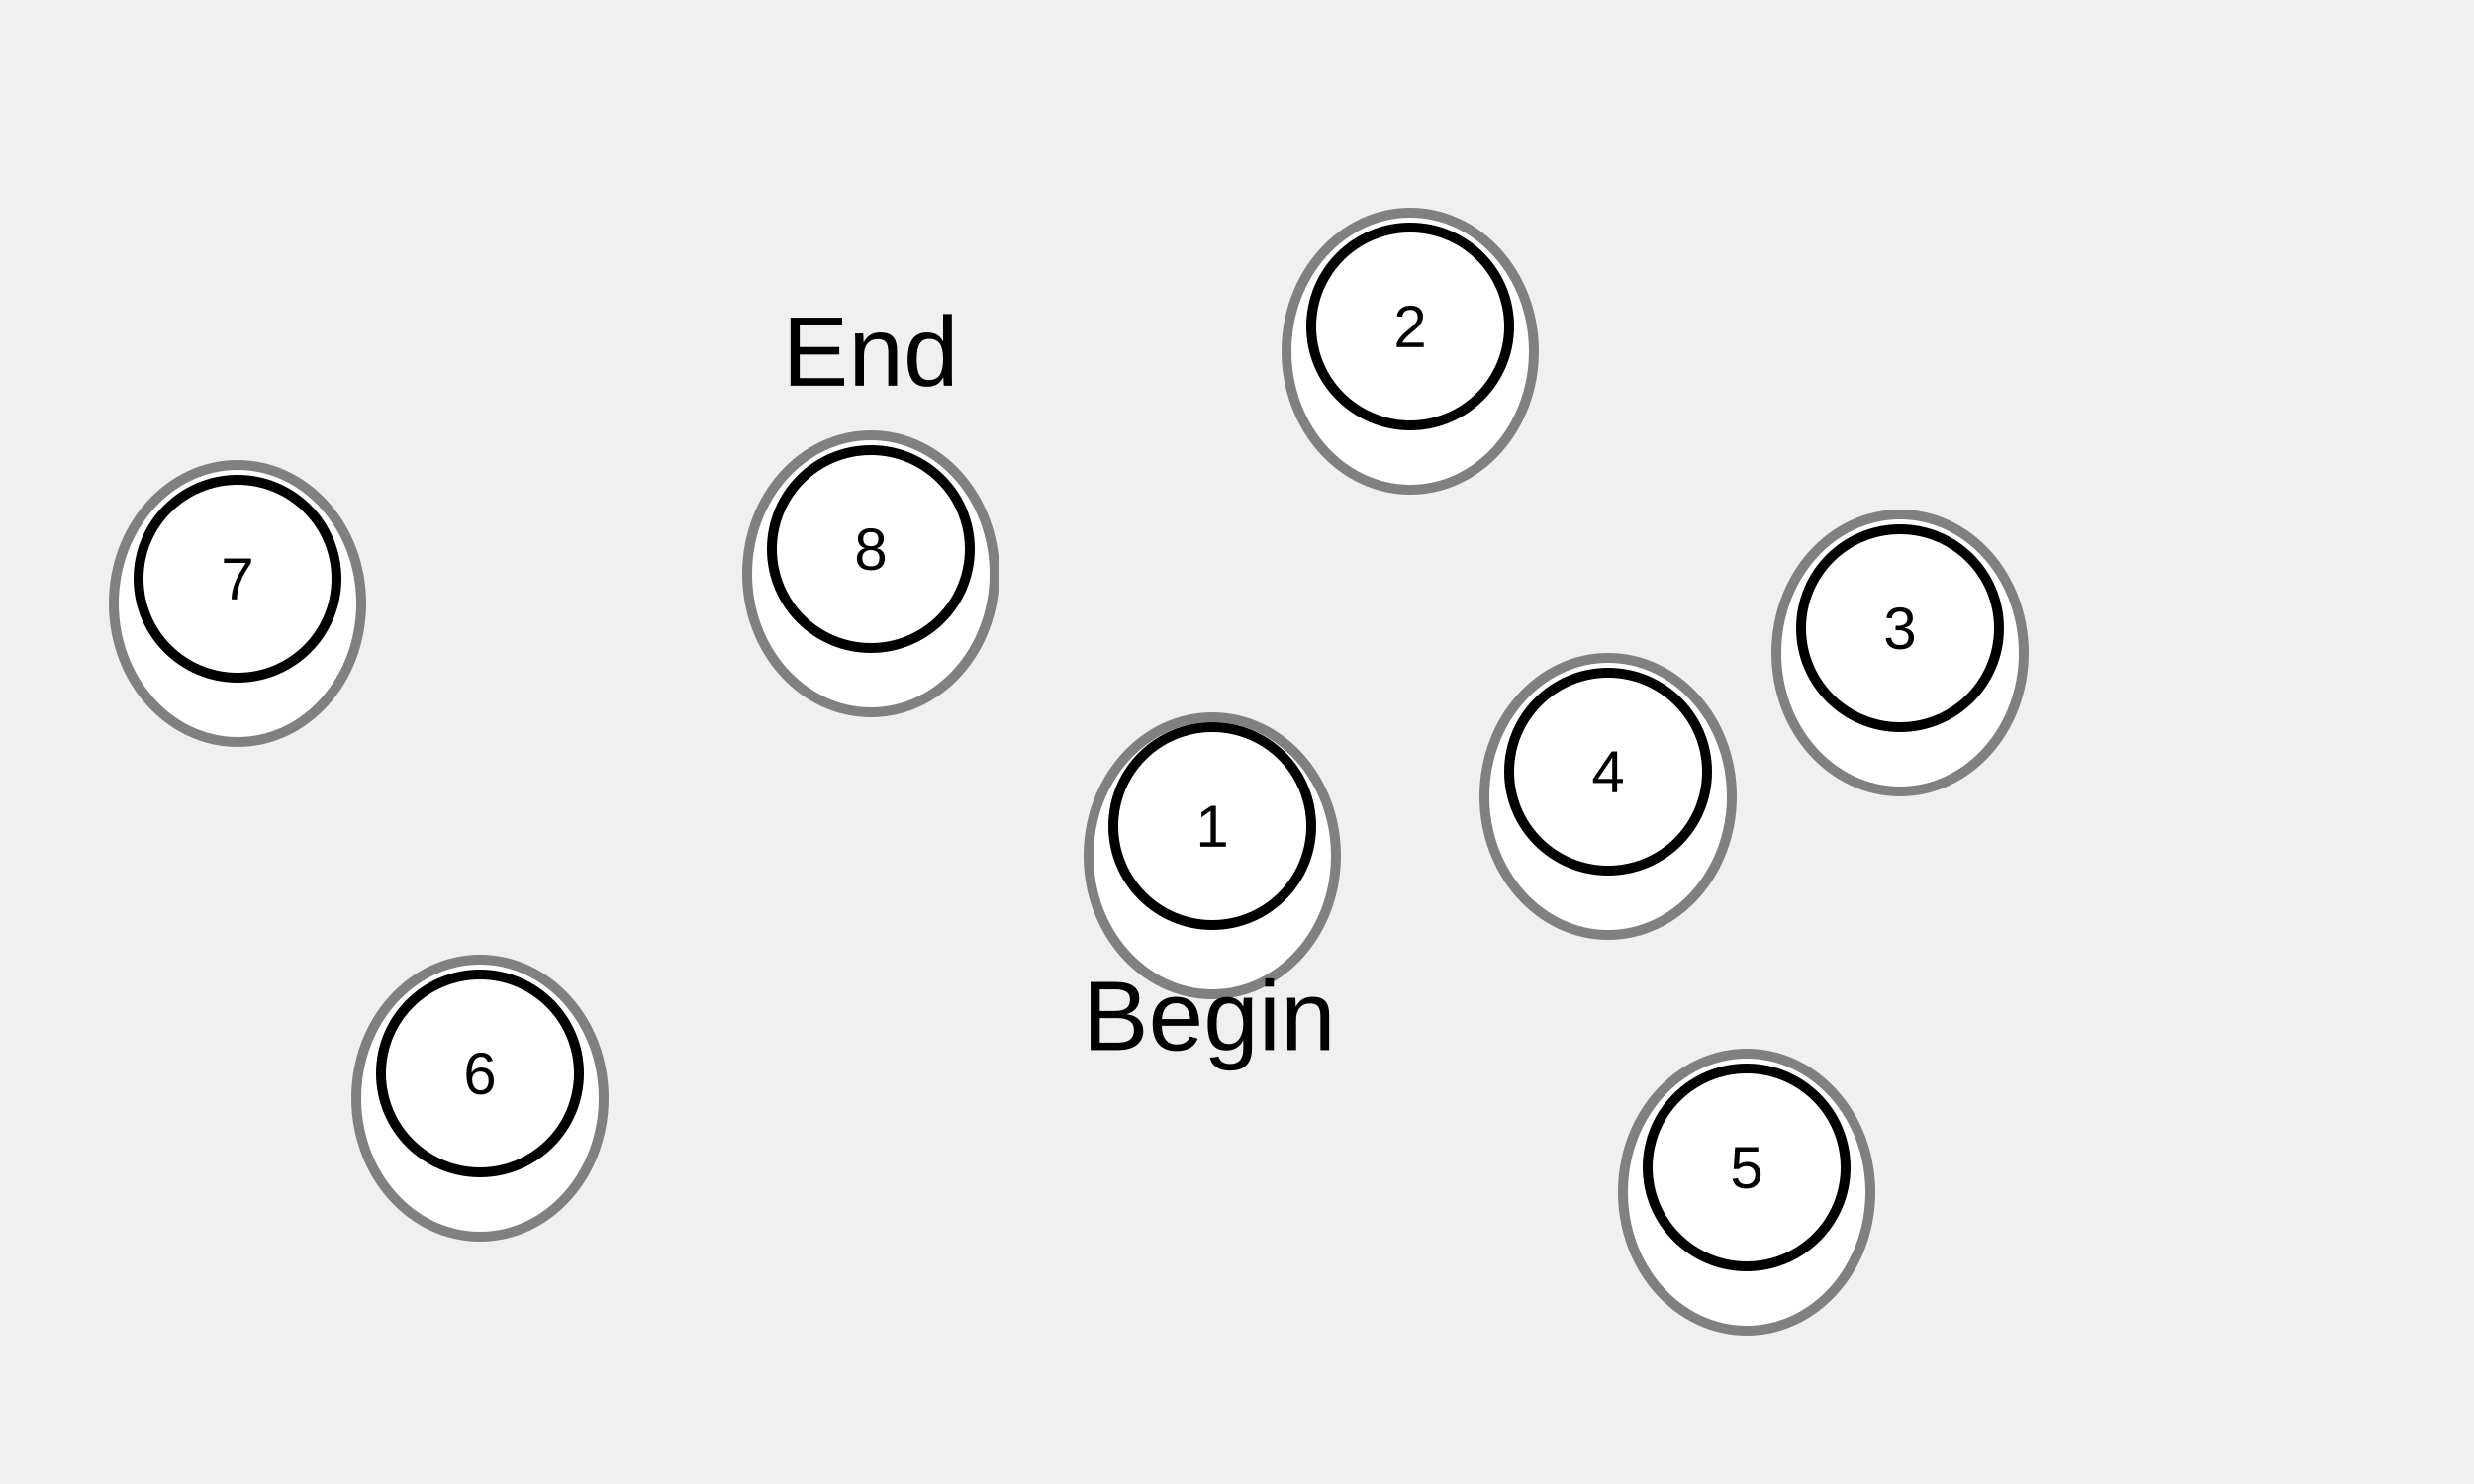
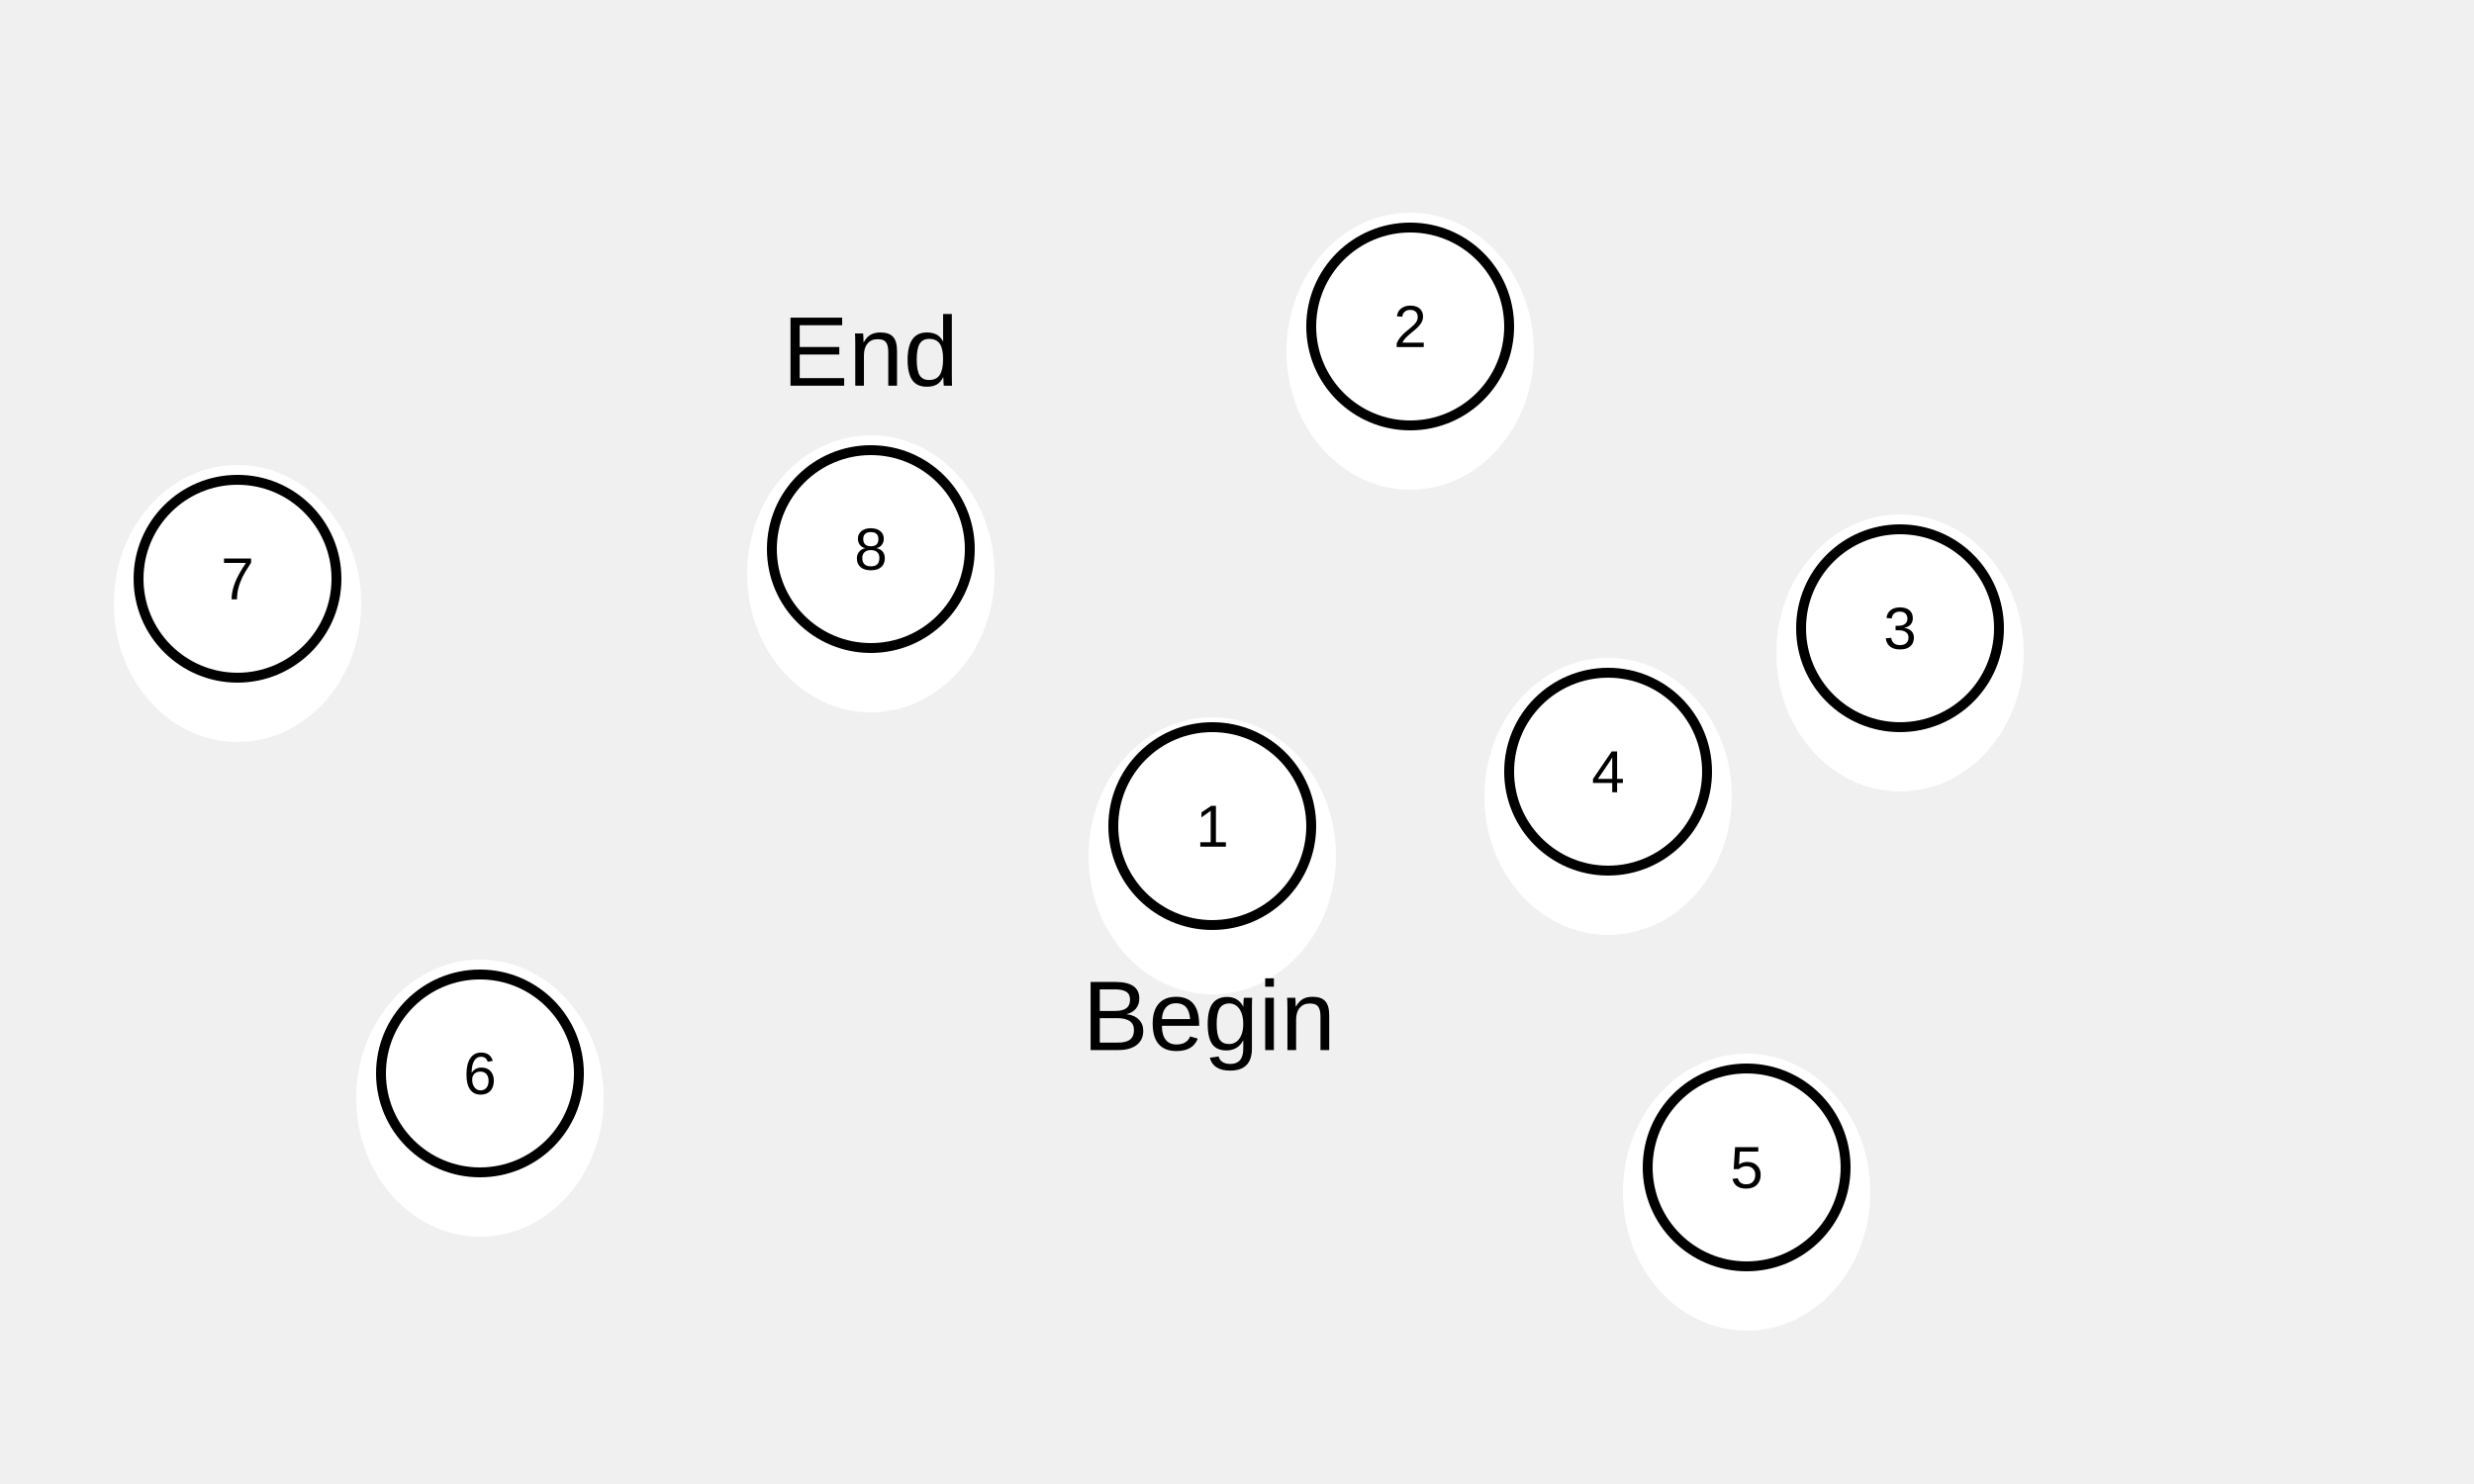
<svg xmlns="http://www.w3.org/2000/svg" version="1.1" width="100%" viewBox="0 0 500 300" id="svg3557">
  <defs id="defs3602">
    <style type="text/css" id="style3559">
* {
    -webkit-touch-callout: none;
    -webkit-user-select: none;
    -khtml-user-select: none;
    -moz-user-select: none;
    -ms-user-select: none;
    user-select: none;
    font-family: Verdana, Arial, Helvetica, sans-serif;
}
@media screen and (max-width: 600px) { /* Responsive: Portrait tablets and down */
  text {
      font-size: x-large;
  }
}    
    </style>
  </defs>
  <g id="g1">
-     <ellipse id="e1" cx="245" cy="173" rx="25" ry="28" alt="" stroke-width="2" stroke="gray" fill="white" />
+     <ellipse id="e1" cx="245" cy="173" rx="25" ry="28" alt="" stroke-width="none" stroke="none" fill="white" />
    <line id="l1" x1="245" y1="167" x2="285" y2="66" stroke-width="2" stroke="black" display="none" />
    <circle id="c1" cx="245" cy="167" r="20" stroke-width="2" stroke="black" fill="white" />
    <text text-anchor="middle" dominant-baseline="central" x="245" y="167" id="text3564">1</text>
  </g>
  <g id="g2">
-     <ellipse id="e2" cx="285" cy="71" rx="25" ry="28" alt="" stroke-width="2" stroke="gray" fill="white" />
+     <ellipse id="e2" cx="285" cy="71" rx="25" ry="28" alt="" stroke-width="none" stroke="none" fill="white" />
    <line id="l2" x1="285" y1="66" x2="384" y2="127" stroke-width="2" stroke="black" display="none" />
    <circle id="c2" cx="285" cy="66" r="20" stroke-width="2" stroke="black" fill="white" />
    <text text-anchor="middle" dominant-baseline="central" x="285" y="66" id="text3569">2</text>
  </g>
  <g id="g3">
-     <ellipse id="e3" cx="384" cy="132" rx="25" ry="28" alt="" stroke-width="2" stroke="gray" fill="white" />
+     <ellipse id="e3" cx="384" cy="132" rx="25" ry="28" alt="" stroke-width="none" stroke="none" fill="white" />
    <line id="l3" x1="384" y1="127" x2="325" y2="156" stroke-width="2" stroke="black" display="none" />
    <circle id="c3" cx="384" cy="127" r="20" stroke-width="2" stroke="black" fill="white" />
    <text text-anchor="middle" dominant-baseline="central" x="384" y="127" id="text3574">3</text>
  </g>
  <g id="g4">
-     <ellipse id="e4" cx="325" cy="161" rx="25" ry="28" alt="" stroke-width="2" stroke="gray" fill="white" />
+     <ellipse id="e4" cx="325" cy="161" rx="25" ry="28" alt="" stroke-width="none" stroke="none" fill="white" />
    <line id="l4" x1="325" y1="156" x2="353" y2="236" stroke-width="2" stroke="black" display="none" />
    <circle id="c4" cx="325" cy="156" r="20" stroke-width="2" stroke="black" fill="white" />
    <text text-anchor="middle" dominant-baseline="central" x="325" y="156" id="text3579">4</text>
  </g>
  <g id="g5">
-     <ellipse id="e5" cx="353" cy="241" rx="25" ry="28" alt="" stroke-width="2" stroke="gray" fill="white" />
+     <ellipse id="e5" cx="353" cy="241" rx="25" ry="28" alt="" stroke-width="none" stroke="none" fill="white" />
    <line id="l5" x1="353" y1="236" x2="97" y2="217" stroke-width="2" stroke="black" display="none" />
    <circle id="c5" cx="353" cy="236" r="20" stroke-width="2" stroke="black" fill="white" />
    <text text-anchor="middle" dominant-baseline="central" x="353" y="236" id="text3584">5</text>
  </g>
  <g id="g6">
-     <ellipse id="e6" cx="97" cy="222" rx="25" ry="28" alt="" stroke-width="2" stroke="gray" fill="white" />
+     <ellipse id="e6" cx="97" cy="222" rx="25" ry="28" alt="" stroke-width="none" stroke="none" fill="white" />
    <line id="l6" x1="97" y1="217" x2="48" y2="117" stroke-width="2" stroke="black" display="none" />
    <circle id="c6" cx="97" cy="217" r="20" stroke-width="2" stroke="black" fill="white" />
    <text text-anchor="middle" dominant-baseline="central" x="97" y="217" id="text3589">6</text>
  </g>
  <g id="g7">
-     <ellipse id="e7" cx="48" cy="122" rx="25" ry="28" alt="" stroke-width="2" stroke="gray" fill="white" />
+     <ellipse id="e7" cx="48" cy="122" rx="25" ry="28" alt="" stroke-width="none" stroke="none" fill="white" />
    <line id="l7" x1="48" y1="117" x2="176" y2="111" stroke-width="2" stroke="black" display="none" />
    <circle id="c7" cx="48" cy="117" r="20" stroke-width="2" stroke="black" fill="white" />
    <text text-anchor="middle" dominant-baseline="central" x="48" y="117" id="text3594">7</text>
  </g>
  <g id="g8">
-     <ellipse id="e8" cx="176" cy="116" rx="25" ry="28" alt="" stroke-width="2" stroke="gray" fill="white" />
+     <ellipse id="e8" cx="176" cy="116" rx="25" ry="28" alt="" stroke-width="none" stroke="none" fill="white" />
    <circle id="c8" cx="176" cy="111" r="20" stroke-width="2" stroke="black" fill="white" />
    <text text-anchor="middle" dominant-baseline="central" x="176" y="111" id="text3598">8</text>
  </g>
  <text xml:space="preserve" style="font-style:normal;font-variant:normal;font-weight:normal;font-stretch:normal;font-size:20px;line-height:125%;font-family:Verdana, Arial, Helvetica, sans-serif;-inkscape-font-specification:'Verdana, Arial, Helvetica, sans-serif, Normal';text-align:start;letter-spacing:0px;word-spacing:0px;writing-mode:lr-tb;text-anchor:start;fill:black;fill-opacity:1;stroke:none;stroke-width:1px;stroke-linecap:butt;stroke-linejoin:miter;stroke-opacity:1" x="218.773" y="212.274" id="text3614">
    <tspan id="tspan3616" style="font-family:Verdana, Arial, Helvetica, sans-serif" x="218.773" y="212.274">Begin</tspan>
  </text>
  <text xml:space="preserve" style="font-style:normal;font-variant:normal;font-weight:normal;font-stretch:normal;font-size:20px;line-height:125%;font-family:Verdana, Arial, Helvetica, sans-serif;-inkscape-font-specification:'Verdana, Arial, Helvetica, sans-serif, Normal';text-align:start;letter-spacing:0px;word-spacing:0px;writing-mode:lr-tb;text-anchor:start;fill:black;fill-opacity:1;stroke:none;stroke-width:1px;stroke-linecap:butt;stroke-linejoin:miter;stroke-opacity:1" x="158.123" y="77.978" id="text3618">
    <tspan id="tspan3620" style="font-family:Verdana, Arial, Helvetica, sans-serif" x="158.123" y="77.978">End</tspan>
  </text>
</svg>
